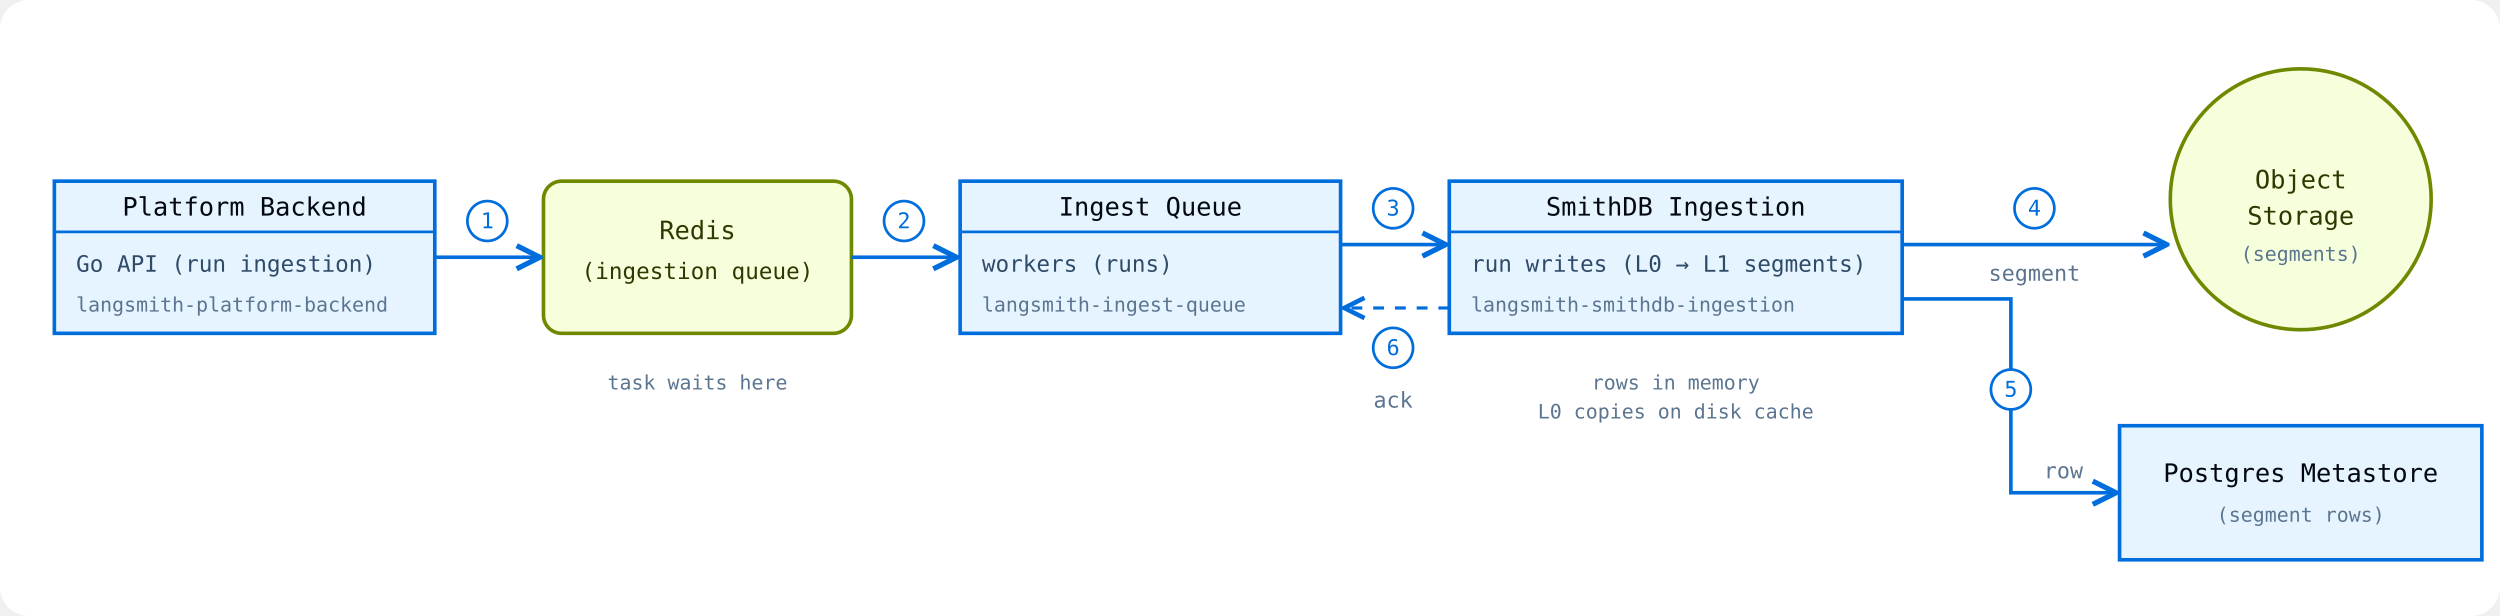
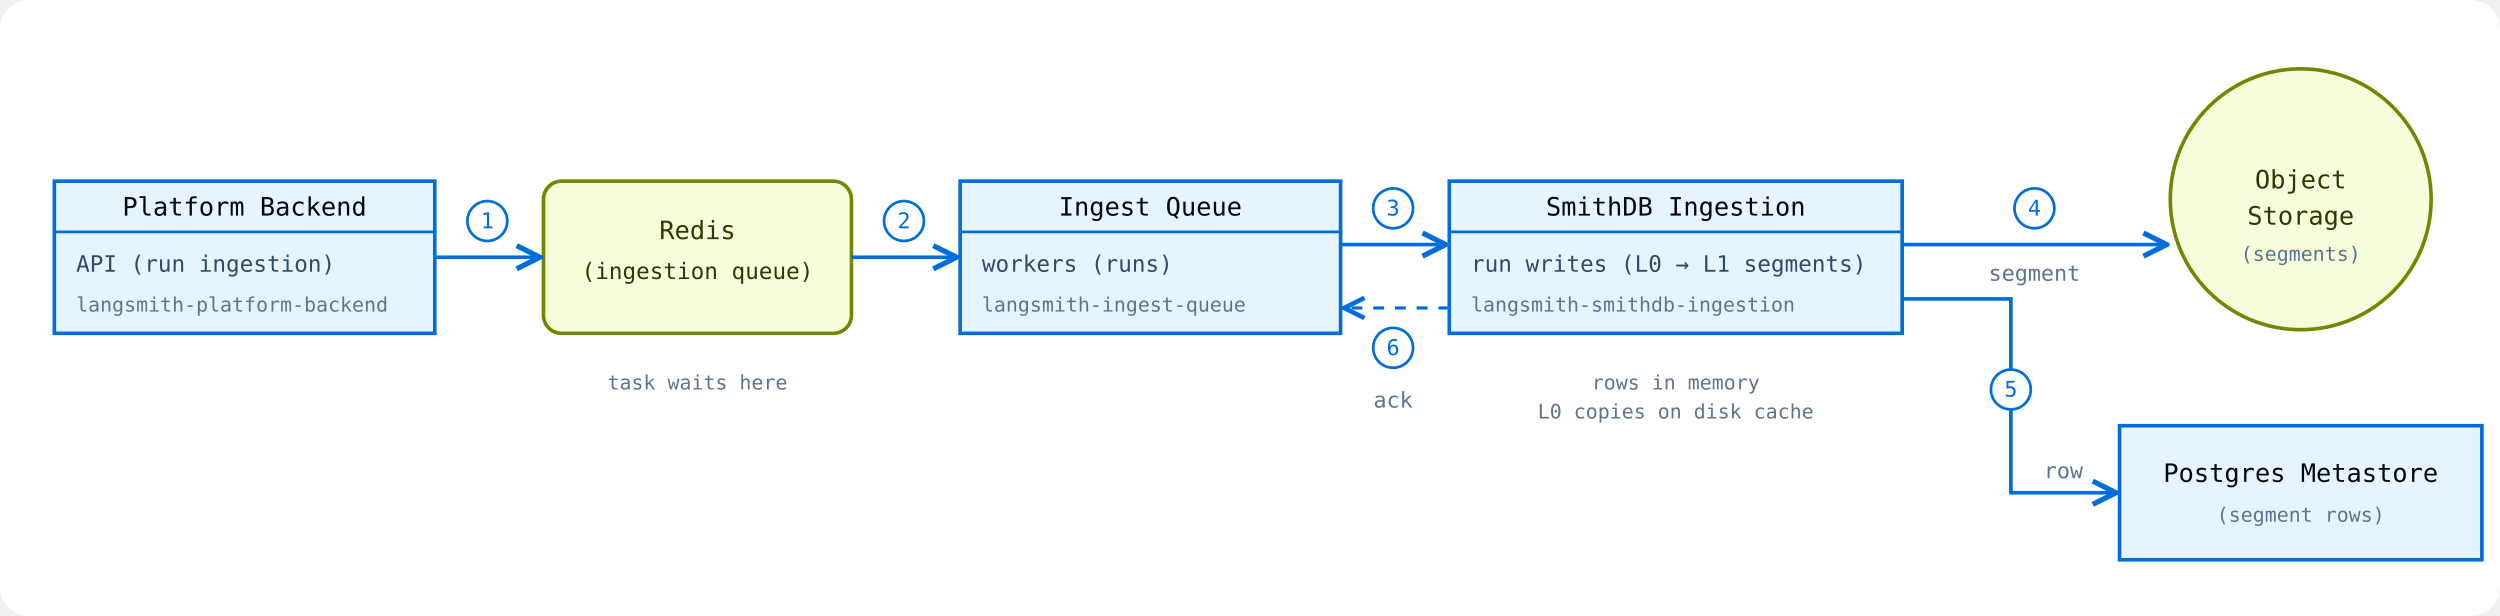
<svg xmlns="http://www.w3.org/2000/svg" id="diagram" style="color-scheme: light" width="1380" height="340" viewBox="0 0 1380 340" role="img" aria-labelledby="title desc" font-family="ui-monospace, SFMono-Regular, Menlo, Consolas, monospace">
  <defs>
    <marker id="f" viewBox="0 0 10 10" refX="9" refY="5" markerWidth="8" markerHeight="8" orient="auto-start-reverse">
      <path d="M1 1 L9 5 L1 9" fill="none" stroke="#006DDD" stroke-width="1.8" />
    </marker>
  </defs>
  <rect x="0" y="0" width="1380" height="340" rx="16" fill="#FFFFFF" />
  <rect x="30" y="100" width="210" height="84" fill="#E5F4FF" stroke="#006DDD" stroke-width="2" />
  <line x1="30" y1="128" x2="240" y2="128" stroke="#006DDD" stroke-width="1.5" />
  <text x="135" y="119" text-anchor="middle" font-size="14" fill="#030710">Platform Backend</text>
-   <text x="42" y="150" font-size="12.5" fill="#2F4B68">Go API (run ingestion)</text>
+   <text x="42" y="150" font-size="12.5" fill="#2F4B68">API (run ingestion)</text>
  <text x="42" y="172" font-size="11" fill="#5B7590">langsmith-platform-backend</text>
  <rect x="300" y="100" width="170" height="84" rx="10" fill="#F6FFDB" stroke="#6E8900" stroke-width="2" />
  <text x="385" y="132" text-anchor="middle" font-size="14" fill="#2E3900">Redis</text>
  <text x="385" y="154" text-anchor="middle" font-size="12.5" fill="#2E3900">(ingestion queue)</text>
  <text x="385" y="215" text-anchor="middle" font-size="11" fill="#5B7590">task waits here</text>
  <rect x="530" y="100" width="210" height="84" fill="#E5F4FF" stroke="#006DDD" stroke-width="2" />
  <line x1="530" y1="128" x2="740" y2="128" stroke="#006DDD" stroke-width="1.5" />
  <text x="635" y="119" text-anchor="middle" font-size="14" fill="#030710">Ingest Queue</text>
  <text x="542" y="150" font-size="12.5" fill="#2F4B68">workers (runs)</text>
  <text x="542" y="172" font-size="11" fill="#5B7590">langsmith-ingest-queue</text>
  <rect x="800" y="100" width="250" height="84" fill="#E5F4FF" stroke="#006DDD" stroke-width="2" />
  <line x1="800" y1="128" x2="1050" y2="128" stroke="#006DDD" stroke-width="1.5" />
  <text x="925" y="119" text-anchor="middle" font-size="14" fill="#030710">SmithDB Ingestion</text>
  <text x="812" y="150" font-size="12.5" fill="#2F4B68">run writes (L0 → L1 segments)</text>
  <text x="812" y="172" font-size="11" fill="#5B7590">langsmith-smithdb-ingestion</text>
  <text x="925" y="215" text-anchor="middle" font-size="11" fill="#5B7590">rows in memory</text>
  <text x="925" y="231" text-anchor="middle" font-size="11" fill="#5B7590">L0 copies on disk cache</text>
  <circle cx="1270" cy="110" r="72" fill="#F6FFDB" stroke="#6E8900" stroke-width="2" />
  <text x="1270" y="104" text-anchor="middle" font-size="14" fill="#2E3900">Object</text>
  <text x="1270" y="124" text-anchor="middle" font-size="14" fill="#2E3900">Storage</text>
  <text x="1270" y="144" text-anchor="middle" font-size="11" fill="#5B7590">(segments)</text>
  <rect x="1170" y="235" width="200" height="74" fill="#E5F4FF" stroke="#006DDD" stroke-width="2" />
  <text x="1270" y="266" text-anchor="middle" font-size="14" fill="#030710">Postgres Metastore</text>
  <text x="1270" y="288" text-anchor="middle" font-size="11" fill="#5B7590">(segment rows)</text>
  <path d="M240 142 H298" marker-end="url(#f)" stroke="#006DDD" stroke-width="2" fill="none" />
  <circle cx="269" cy="122" r="11" fill="#FFFFFF" stroke="#006DDD" stroke-width="1.5" />
  <text x="269" y="126" text-anchor="middle" font-size="12" fill="#006DDD">1</text>
  <path d="M470 142 H528" marker-end="url(#f)" stroke="#006DDD" stroke-width="2" fill="none" />
  <circle cx="499" cy="122" r="11" fill="#FFFFFF" stroke="#006DDD" stroke-width="1.5" />
  <text x="499" y="126" text-anchor="middle" font-size="12" fill="#006DDD">2</text>
  <path d="M740 135 H798" marker-end="url(#f)" stroke="#006DDD" stroke-width="2" fill="none" />
  <circle cx="769" cy="115" r="11" fill="#FFFFFF" stroke="#006DDD" stroke-width="1.5" />
  <text x="769" y="119" text-anchor="middle" font-size="12" fill="#006DDD">3</text>
  <path d="M1050 135 H1196" marker-end="url(#f)" stroke="#006DDD" stroke-width="2" fill="none" />
  <text x="1123" y="155" text-anchor="middle" font-size="12" fill="#5B7590">segment</text>
  <circle cx="1123" cy="115" r="11" fill="#FFFFFF" stroke="#006DDD" stroke-width="1.5" />
  <text x="1123" y="119" text-anchor="middle" font-size="12" fill="#006DDD">4</text>
  <path d="M1050 165 H1110 V272 H1168" marker-end="url(#f)" stroke="#006DDD" stroke-width="2" fill="none" />
  <text x="1139" y="264" text-anchor="middle" font-size="12" fill="#5B7590">row</text>
  <circle cx="1110" cy="215" r="11" fill="#FFFFFF" stroke="#006DDD" stroke-width="1.5" />
  <text x="1110" y="219" text-anchor="middle" font-size="12" fill="#006DDD">5</text>
  <path d="M800 170 H742" marker-end="url(#f)" stroke="#006DDD" stroke-width="1.75" fill="none" stroke-dasharray="6 6" />
  <circle cx="769" cy="192" r="11" fill="#FFFFFF" stroke="#006DDD" stroke-width="1.5" />
  <text x="769" y="196" text-anchor="middle" font-size="12" fill="#006DDD">6</text>
  <text x="769" y="225" text-anchor="middle" font-size="12" fill="#5B7590">ack</text>
</svg>
